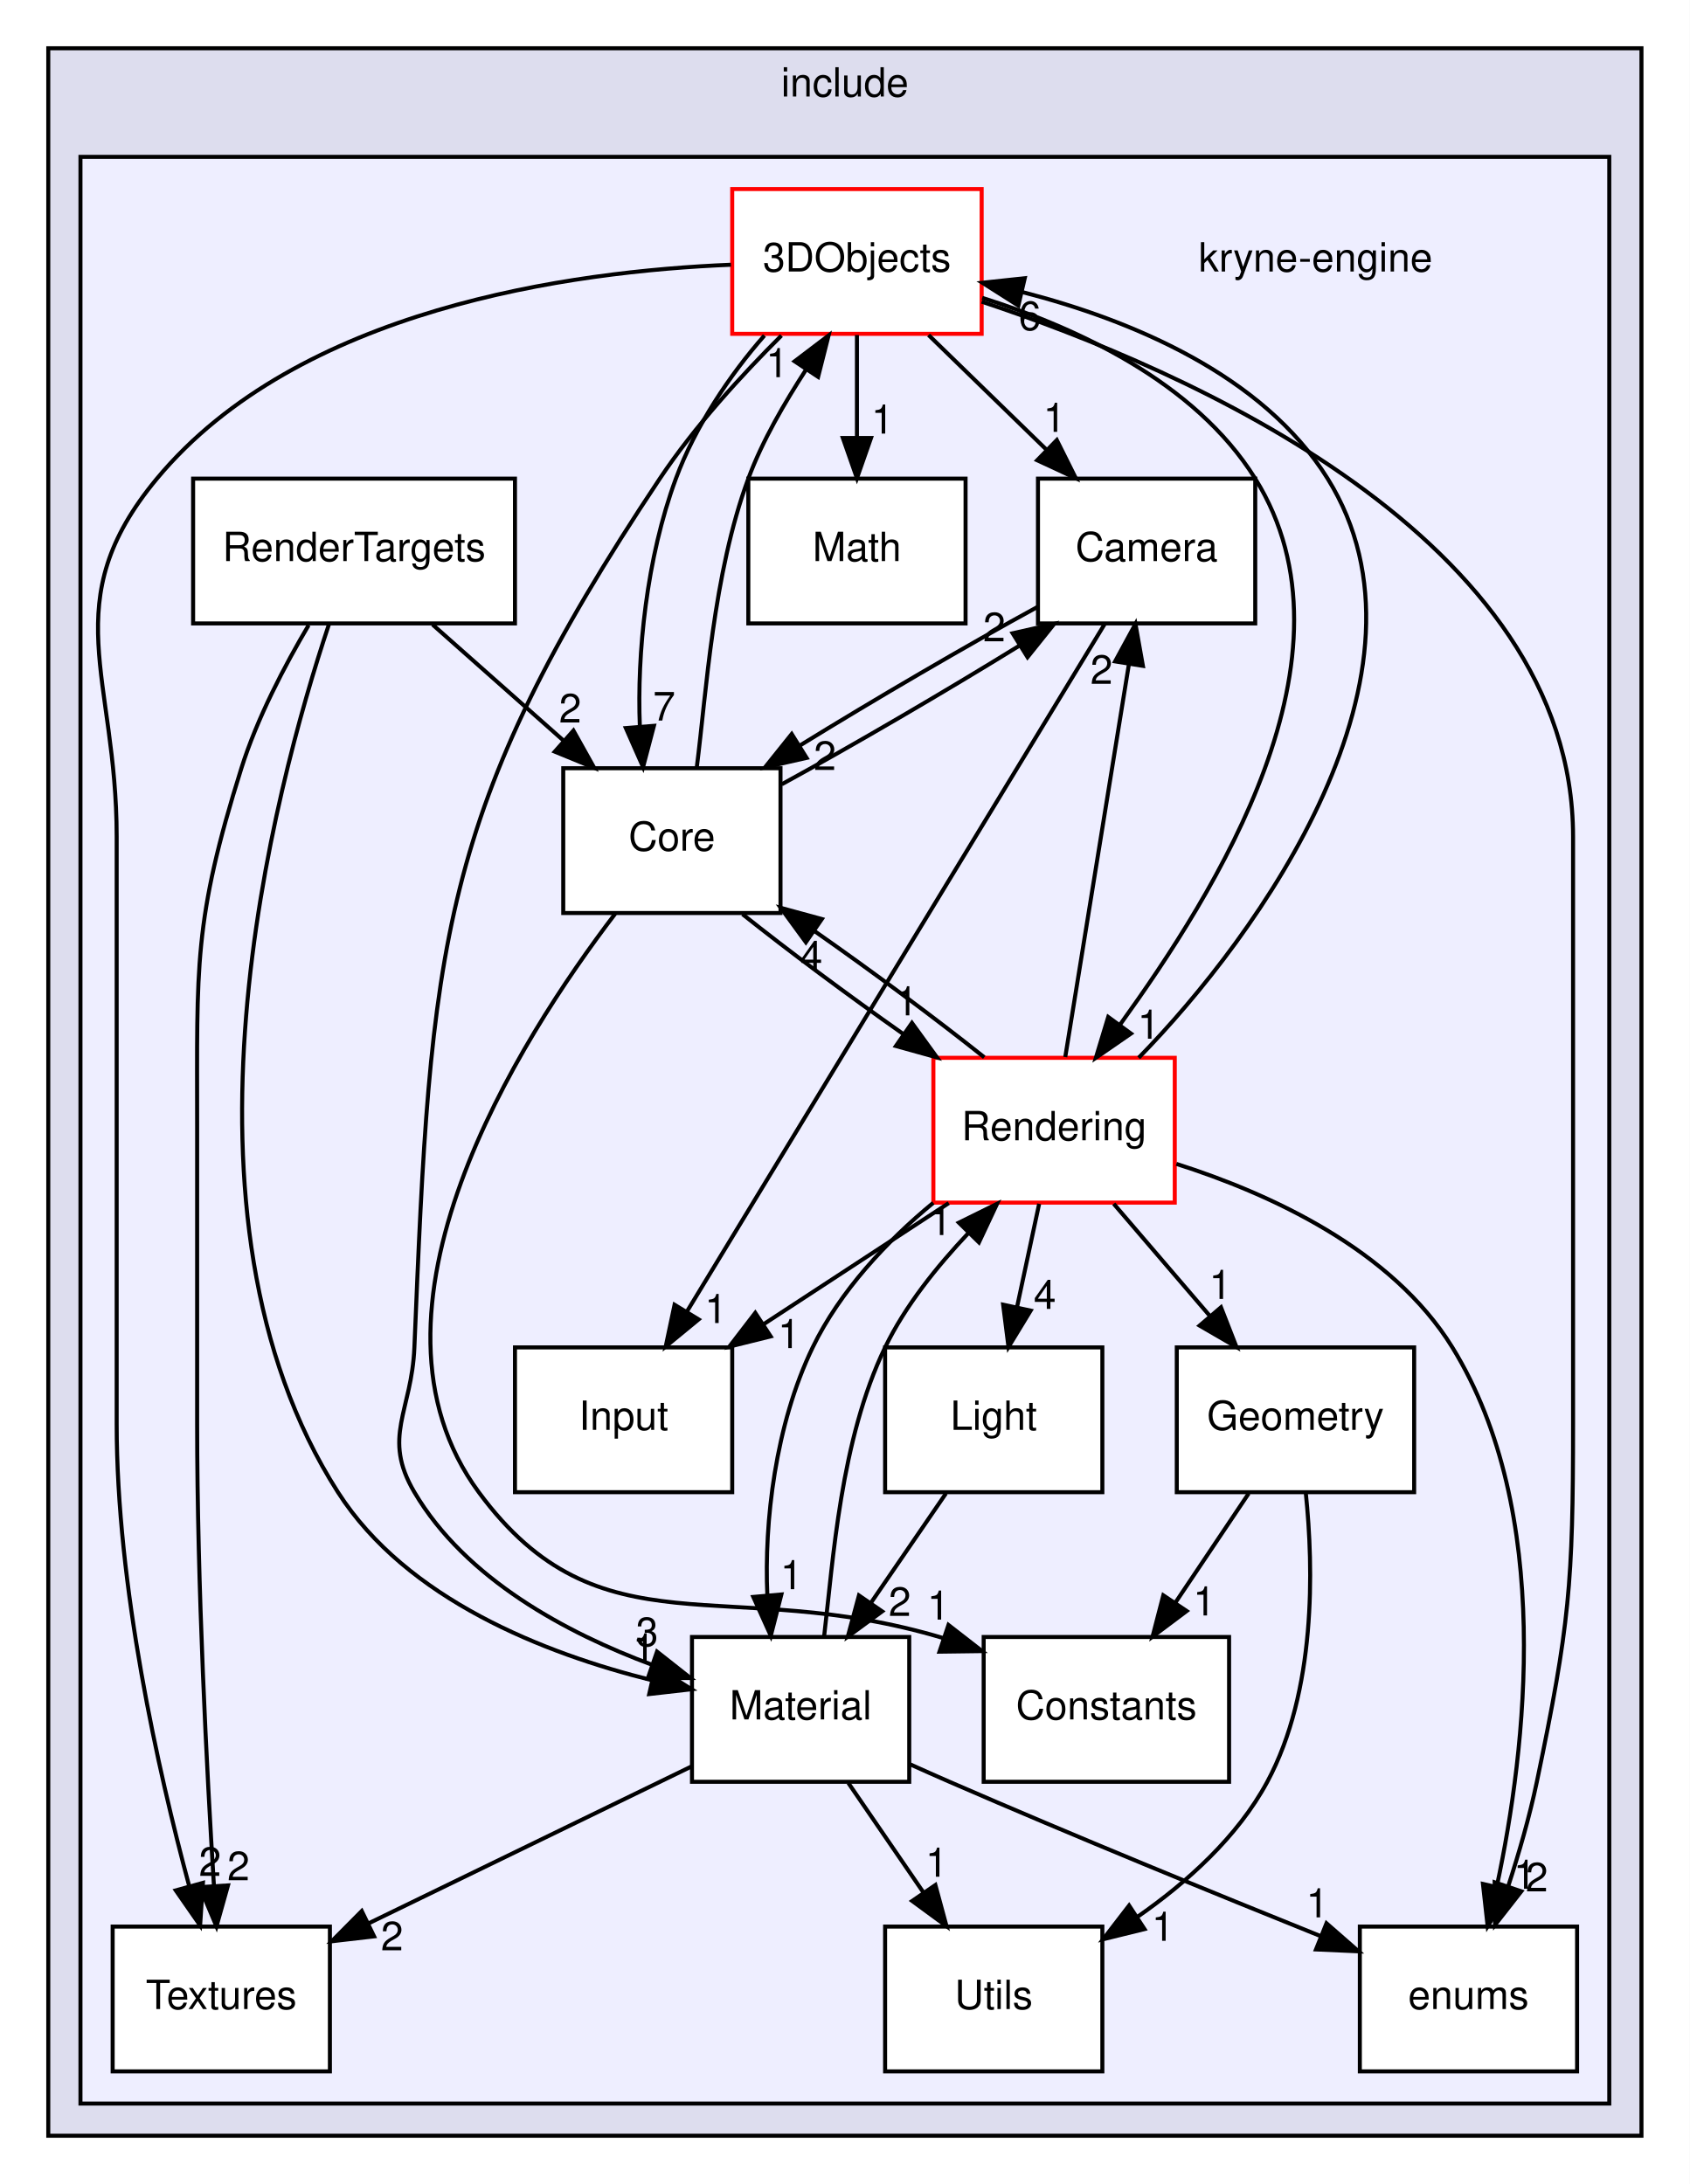
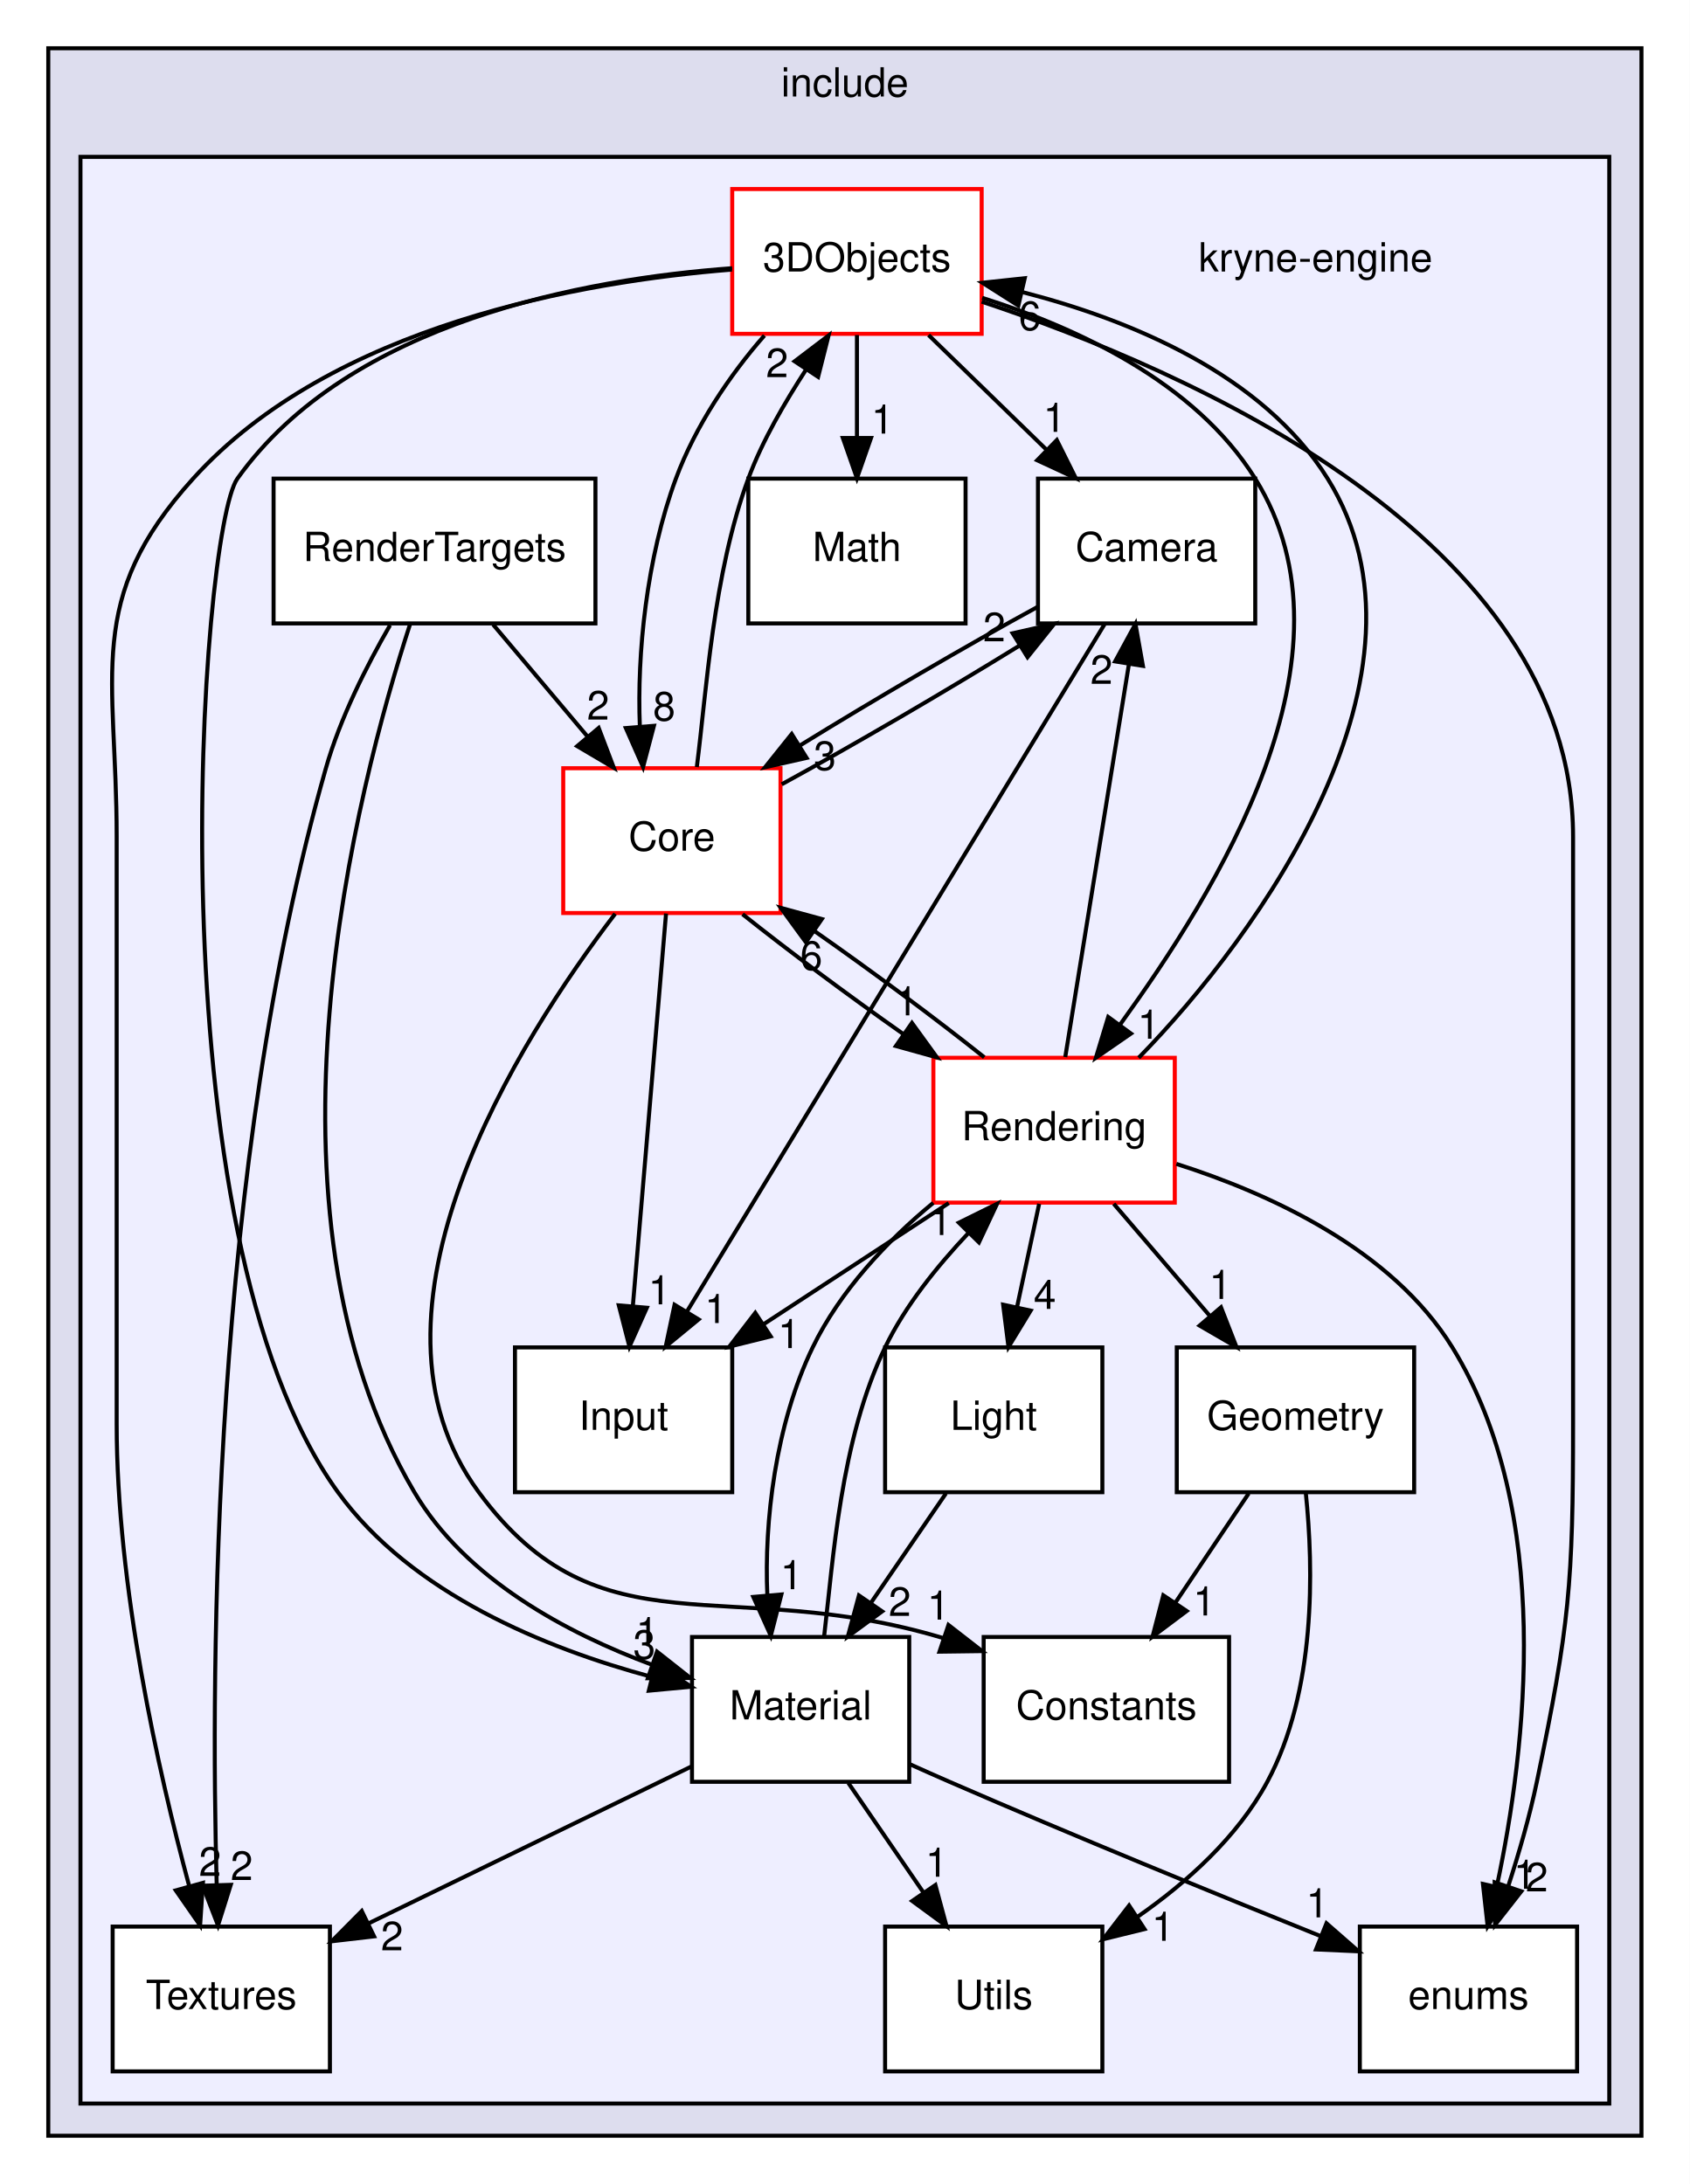
<svg xmlns="http://www.w3.org/2000/svg" xmlns:xlink="http://www.w3.org/1999/xlink" width="420pt" height="543pt" viewBox="0.00 0.00 420.00 543.00">
  <g id="graph0" class="graph" transform="scale(1 1) rotate(0) translate(4 539)">
    <polygon fill="white" stroke="transparent" points="-4,4 -4,-539 416,-539 416,4 -4,4" />
    <g id="clust1" class="cluster">
      <g id="a_clust1">
        <a xlink:href="dir_6fe37ccbf5e97356f3116a77abbef924.html" target="_top" xlink:title="include">
          <polygon fill="#ddddee" stroke="black" points="8,-8 8,-527 404,-527 404,-8 8,-8" />
          <text text-anchor="middle" x="206" y="-515" font-family="Helvetica,sans-Serif" font-size="10.00">include</text>
        </a>
      </g>
    </g>
    <g id="clust2" class="cluster">
      <g id="a_clust2">
        <a xlink:href="dir_6f1e06805bf6fd443f4521a944e15946.html" target="_top">
          <polygon fill="#eeeeff" stroke="black" points="16,-16 16,-500 396,-500 396,-16 16,-16" />
        </a>
      </g>
    </g>
    <g id="node1" class="node">
      <text text-anchor="middle" x="323" y="-471.5" font-family="Helvetica,sans-Serif" font-size="10.00">kryne-engine</text>
    </g>
    <g id="node2" class="node">
      <g id="a_node2">
        <a xlink:href="dir_d15e7af35e2750da09bd940611b2a2e2.html" target="_top" xlink:title="3DObjects">
          <polygon fill="white" stroke="red" points="240,-492 178,-492 178,-456 240,-456 240,-492" />
          <text text-anchor="middle" x="209" y="-471.5" font-family="Helvetica,sans-Serif" font-size="10.00">3DObjects</text>
        </a>
      </g>
    </g>
    <g id="node3" class="node">
      <g id="a_node3">
        <a xlink:href="dir_738e93b4b72767cbed3fd0527471f516.html" target="_top" xlink:title="Camera">
          <polygon fill="white" stroke="black" points="308,-420 254,-420 254,-384 308,-384 308,-420" />
          <text text-anchor="middle" x="281" y="-399.5" font-family="Helvetica,sans-Serif" font-size="10.00">Camera</text>
        </a>
      </g>
    </g>
    <g id="edge7" class="edge">
      <path fill="none" stroke="black" d="M226.8,-455.7C235.6,-447.14 246.38,-436.66 256,-427.3" />
      <polygon fill="black" stroke="black" points="258.68,-429.58 263.41,-420.1 253.8,-424.57 258.68,-429.58" />
      <g id="a_edge7-headlabel">
        <a xlink:href="dir_000007_000004.html" target="_top" xlink:title="1">
          <text text-anchor="middle" x="258.08" y="-431.63" font-family="Helvetica,sans-Serif" font-size="10.00">1</text>
        </a>
      </g>
    </g>
    <g id="node5" class="node">
      <g id="a_node5">
        <a xlink:href="dir_ec623ab5e31cd0d896091bc495e4e063.html" target="_top" xlink:title="Core">
-           <polygon fill="white" stroke="black" points="190,-348 136,-348 136,-312 190,-312 190,-348" />
+           <polygon fill="white" stroke="red" points="190,-348 136,-348 136,-312 190,-312 190,-348" />
          <text text-anchor="middle" x="163" y="-327.5" font-family="Helvetica,sans-Serif" font-size="10.00">Core</text>
        </a>
      </g>
    </g>
    <g id="edge11" class="edge">
      <path fill="none" stroke="black" d="M186,-455.58C177.38,-445.78 168.78,-432.94 164,-420 156.68,-400.22 154.31,-376.42 155.04,-358.41" />
      <polygon fill="black" stroke="black" points="158.54,-358.54 155.84,-348.29 151.56,-357.98 158.54,-358.54" />
      <g id="a_edge11-headlabel">
-         <a xlink:href="dir_000007_000011.html" target="_top" xlink:title="7">
-           <text text-anchor="middle" x="161.09" y="-359.85" font-family="Helvetica,sans-Serif" font-size="10.00">7</text>
+         <a xlink:href="dir_000007_000011.html" target="_top" xlink:title="8">
+           <text text-anchor="middle" x="161.09" y="-359.85" font-family="Helvetica,sans-Serif" font-size="10.00">8</text>
        </a>
      </g>
    </g>
    <g id="node6" class="node">
      <g id="a_node6">
        <a xlink:href="dir_38bf7f35d8fb44d8d23d70926bbee9d1.html" target="_top" xlink:title="enums">
          <polygon fill="white" stroke="black" points="388,-60 334,-60 334,-24 388,-24 388,-60" />
          <text text-anchor="middle" x="361" y="-39.5" font-family="Helvetica,sans-Serif" font-size="10.00">enums</text>
        </a>
      </g>
    </g>
    <g id="edge10" class="edge">
      <path fill="none" stroke="black" d="M240.01,-464C291,-447.06 387,-405.32 387,-331 387,-331 387,-331 387,-185 387,-145.24 386.12,-134.92 378,-96 376.2,-87.39 373.54,-78.21 370.85,-69.94" />
      <polygon fill="black" stroke="black" points="374.14,-68.76 367.61,-60.42 367.51,-71.01 374.14,-68.76" />
      <g id="a_edge10-headlabel">
        <a xlink:href="dir_000007_000008.html" target="_top" xlink:title="2">
          <text text-anchor="middle" x="377.99" y="-68.75" font-family="Helvetica,sans-Serif" font-size="10.00">2</text>
        </a>
      </g>
    </g>
    <g id="node10" class="node">
      <g id="a_node10">
        <a xlink:href="dir_2df94ed6ef9db741bde0bb2b5d769537.html" target="_top" xlink:title="Material">
          <polygon fill="white" stroke="black" points="222,-132 168,-132 168,-96 222,-96 222,-132" />
          <text text-anchor="middle" x="195" y="-111.5" font-family="Helvetica,sans-Serif" font-size="10.00">Material</text>
        </a>
      </g>
    </g>
    <g id="edge8" class="edge">
-       <path fill="none" stroke="black" d="M190.23,-455.57C180.38,-445.77 168.62,-432.93 160,-420 104.67,-337 103.15,-303.67 99,-204 98.34,-188.01 90.87,-181.78 99,-168 111.75,-146.39 136.83,-132.98 158.15,-125.06" />
-       <polygon fill="black" stroke="black" points="159.31,-128.36 167.62,-121.8 157.03,-121.74 159.31,-128.36" />
+       <path fill="none" stroke="black" d="M177.99,-472.32C141.67,-469.66 82.92,-459.13 55,-420 45.8,-407.1 33.23,-232.55 80,-168 98.33,-142.7 131.76,-129.15 157.87,-122.11" />
+       <polygon fill="black" stroke="black" points="158.96,-125.45 167.82,-119.64 157.27,-118.65 158.96,-125.45" />
      <g id="a_edge8-headlabel">
        <a xlink:href="dir_000007_000005.html" target="_top" xlink:title="3">
-           <text text-anchor="middle" x="156.84" y="-129.72" font-family="Helvetica,sans-Serif" font-size="10.00">3</text>
+           <text text-anchor="middle" x="156.16" y="-126.57" font-family="Helvetica,sans-Serif" font-size="10.00">3</text>
        </a>
      </g>
    </g>
    <g id="node11" class="node">
      <g id="a_node11">
        <a xlink:href="dir_0f92915ca20b087fd6327f83858c7195.html" target="_top" xlink:title="Math">
          <polygon fill="white" stroke="black" points="236,-420 182,-420 182,-384 236,-384 236,-420" />
          <text text-anchor="middle" x="209" y="-399.5" font-family="Helvetica,sans-Serif" font-size="10.00">Math</text>
        </a>
      </g>
    </g>
    <g id="edge6" class="edge">
      <path fill="none" stroke="black" d="M209,-455.7C209,-447.98 209,-438.71 209,-430.11" />
      <polygon fill="black" stroke="black" points="212.5,-430.1 209,-420.1 205.5,-430.1 212.5,-430.1" />
      <g id="a_edge6-headlabel">
-         <a xlink:href="dir_000007_000015.html" target="_top" xlink:title="1">
+         <a xlink:href="dir_000007_000016.html" target="_top" xlink:title="1">
          <text text-anchor="middle" x="215.34" y="-431.2" font-family="Helvetica,sans-Serif" font-size="10.00">1</text>
        </a>
      </g>
    </g>
    <g id="node12" class="node">
      <g id="a_node12">
        <a xlink:href="dir_242c69f8aa6c0b27ad66788f5b769271.html" target="_top" xlink:title="Rendering">
          <polygon fill="white" stroke="red" points="288,-276 228,-276 228,-240 288,-240 288,-276" />
          <text text-anchor="middle" x="258" y="-255.5" font-family="Helvetica,sans-Serif" font-size="10.00">Rendering</text>
        </a>
      </g>
    </g>
    <g id="edge9" class="edge">
      <path fill="none" stroke="black" d="M240.14,-464.95C263.22,-457.66 292.92,-444.2 308,-420 335.46,-375.93 298.12,-317.18 274.37,-284.21" />
      <polygon fill="black" stroke="black" points="277.11,-282.03 268.39,-276.01 271.46,-286.15 277.11,-282.03" />
      <g id="a_edge9-headlabel">
-         <a xlink:href="dir_000007_000016.html" target="_top" xlink:title="1">
+         <a xlink:href="dir_000007_000017.html" target="_top" xlink:title="1">
          <text text-anchor="middle" x="281.52" y="-280.75" font-family="Helvetica,sans-Serif" font-size="10.00">1</text>
        </a>
      </g>
    </g>
    <g id="node14" class="node">
      <g id="a_node14">
        <a xlink:href="dir_ff137d22f21ebfd8b3f4b25121363126.html" target="_top" xlink:title="Textures">
          <polygon fill="white" stroke="black" points="78,-60 24,-60 24,-24 78,-24 78,-60" />
          <text text-anchor="middle" x="51" y="-39.5" font-family="Helvetica,sans-Serif" font-size="10.00">Textures</text>
        </a>
      </g>
    </g>
    <g id="edge5" class="edge">
-       <path fill="none" stroke="black" d="M177.69,-473.18C137.89,-471.55 70.12,-462.25 35,-420 9.56,-389.39 25,-370.8 25,-331 25,-331 25,-331 25,-185 25,-144.55 35.33,-98.67 42.97,-70.28" />
+       <path fill="none" stroke="black" d="M177.92,-471.97C140.54,-468.99 78.51,-458.16 44,-420 16.87,-390 25,-371.45 25,-331 25,-331 25,-331 25,-185 25,-144.55 35.33,-98.67 42.97,-70.28" />
      <polygon fill="black" stroke="black" points="46.44,-70.87 45.74,-60.3 39.69,-69 46.44,-70.87" />
      <g id="a_edge5-headlabel">
-         <a xlink:href="dir_000007_000019.html" target="_top" xlink:title="2">
+         <a xlink:href="dir_000007_000020.html" target="_top" xlink:title="2">
          <text text-anchor="middle" x="48.21" y="-72.6" font-family="Helvetica,sans-Serif" font-size="10.00">2</text>
        </a>
      </g>
    </g>
    <g id="edge14" class="edge">
      <path fill="none" stroke="black" d="M253.99,-388.16C236.34,-378.53 213.36,-365.09 194.84,-353.66" />
      <polygon fill="black" stroke="black" points="196.49,-350.57 186.16,-348.24 192.79,-356.51 196.49,-350.57" />
      <g id="a_edge14-headlabel">
-         <a xlink:href="dir_000004_000011.html" target="_top" xlink:title="2">
-           <text text-anchor="middle" x="201.04" y="-347.56" font-family="Helvetica,sans-Serif" font-size="10.00">2</text>
+         <a xlink:href="dir_000004_000011.html" target="_top" xlink:title="3">
+           <text text-anchor="middle" x="201.04" y="-347.56" font-family="Helvetica,sans-Serif" font-size="10.00">3</text>
        </a>
      </g>
    </g>
    <g id="node8" class="node">
      <g id="a_node8">
        <a xlink:href="dir_d63d35ee3bc125de0bc618dc0756060c.html" target="_top" xlink:title="Input">
          <polygon fill="white" stroke="black" points="178,-204 124,-204 124,-168 178,-168 178,-204" />
          <text text-anchor="middle" x="151" y="-183.5" font-family="Helvetica,sans-Serif" font-size="10.00">Input</text>
        </a>
      </g>
    </g>
    <g id="edge15" class="edge">
      <path fill="none" stroke="black" d="M270.58,-383.85C247.86,-346.44 193.72,-257.32 166.78,-212.98" />
      <polygon fill="black" stroke="black" points="169.65,-210.96 161.47,-204.23 163.67,-214.6 169.65,-210.96" />
      <g id="a_edge15-headlabel">
-         <a xlink:href="dir_000004_000013.html" target="_top" xlink:title="1">
+         <a xlink:href="dir_000004_000014.html" target="_top" xlink:title="1">
          <text text-anchor="middle" x="173.94" y="-210.06" font-family="Helvetica,sans-Serif" font-size="10.00">1</text>
        </a>
      </g>
    </g>
    <g id="node4" class="node">
      <g id="a_node4">
        <a xlink:href="dir_f382c466c9934bb821718b5297ce6904.html" target="_top" xlink:title="Constants">
          <polygon fill="white" stroke="black" points="301.5,-132 240.5,-132 240.5,-96 301.5,-96 301.5,-132" />
          <text text-anchor="middle" x="271" y="-111.5" font-family="Helvetica,sans-Serif" font-size="10.00">Constants</text>
        </a>
      </g>
    </g>
    <g id="edge28" class="edge">
      <path fill="none" stroke="black" d="M169.2,-348.29C171.56,-366.65 173.21,-396.23 182,-420 185.51,-429.5 191.08,-438.95 196.4,-447.18" />
      <polygon fill="black" stroke="black" points="193.51,-449.17 201.95,-455.58 199.35,-445.3 193.51,-449.17" />
      <g id="a_edge28-headlabel">
-         <a xlink:href="dir_000011_000007.html" target="_top" xlink:title="1">
-           <text text-anchor="middle" x="189.16" y="-445.23" font-family="Helvetica,sans-Serif" font-size="10.00">1</text>
+         <a xlink:href="dir_000011_000007.html" target="_top" xlink:title="2">
+           <text text-anchor="middle" x="189.16" y="-445.23" font-family="Helvetica,sans-Serif" font-size="10.00">2</text>
        </a>
      </g>
    </g>
    <g id="edge29" class="edge">
      <path fill="none" stroke="black" d="M190.3,-344C207.98,-353.66 230.93,-367.08 249.38,-378.47" />
      <polygon fill="black" stroke="black" points="247.7,-381.55 258.03,-383.88 251.4,-375.61 247.7,-381.55" />
      <g id="a_edge29-headlabel">
        <a xlink:href="dir_000011_000004.html" target="_top" xlink:title="2">
          <text text-anchor="middle" x="243.14" y="-379.55" font-family="Helvetica,sans-Serif" font-size="10.00">2</text>
        </a>
      </g>
    </g>
    <g id="edge31" class="edge">
      <path fill="none" stroke="black" d="M148.9,-311.81C124.94,-280.4 81.96,-212.85 115,-168 145.27,-126.92 176.68,-147.94 230.54,-131.7" />
      <polygon fill="black" stroke="black" points="231.75,-134.99 240.11,-128.49 229.52,-128.35 231.75,-134.99" />
      <g id="a_edge31-headlabel">
        <a xlink:href="dir_000011_000010.html" target="_top" xlink:title="1">
          <text text-anchor="middle" x="229.24" y="-136.32" font-family="Helvetica,sans-Serif" font-size="10.00">1</text>
        </a>
      </g>
    </g>
+     <g id="edge32" class="edge">
+       <path fill="none" stroke="black" d="M161.55,-311.87C159.51,-287.67 155.75,-243.21 153.31,-214.39" />
+       <polygon fill="black" stroke="black" points="156.78,-213.86 152.45,-204.19 149.81,-214.45 156.78,-213.86" />
+       <g id="a_edge32-headlabel">
+         <a xlink:href="dir_000011_000014.html" target="_top" xlink:title="1">
+           <text text-anchor="middle" x="159.91" y="-214.7" font-family="Helvetica,sans-Serif" font-size="10.00">1</text>
+         </a>
+       </g>
+     </g>
    <g id="edge30" class="edge">
      <path fill="none" stroke="black" d="M180.57,-311.7C191.84,-302.71 206.74,-291.61 220.51,-281.92" />
      <polygon fill="black" stroke="black" points="222.67,-284.68 228.89,-276.1 218.68,-278.93 222.67,-284.68" />
      <g id="a_edge30-headlabel">
-         <a xlink:href="dir_000011_000016.html" target="_top" xlink:title="1">
+         <a xlink:href="dir_000011_000017.html" target="_top" xlink:title="1">
          <text text-anchor="middle" x="221.34" y="-286.56" font-family="Helvetica,sans-Serif" font-size="10.00">1</text>
        </a>
      </g>
    </g>
    <g id="node7" class="node">
      <g id="a_node7">
        <a xlink:href="dir_2dd932fc5c4f5b62276988dfe28c2718.html" target="_top" xlink:title="Geometry">
          <polygon fill="white" stroke="black" points="347.5,-204 288.5,-204 288.5,-168 347.5,-168 347.5,-204" />
          <text text-anchor="middle" x="318" y="-183.5" font-family="Helvetica,sans-Serif" font-size="10.00">Geometry</text>
        </a>
      </g>
    </g>
    <g id="edge13" class="edge">
      <path fill="none" stroke="black" d="M306.38,-167.7C300.86,-159.47 294.15,-149.48 288.07,-140.42" />
      <polygon fill="black" stroke="black" points="290.96,-138.46 282.48,-132.1 285.15,-142.36 290.96,-138.46" />
      <g id="a_edge13-headlabel">
-         <a xlink:href="dir_000012_000010.html" target="_top" xlink:title="1">
+         <a xlink:href="dir_000013_000010.html" target="_top" xlink:title="1">
          <text text-anchor="middle" x="295.33" y="-137.36" font-family="Helvetica,sans-Serif" font-size="10.00">1</text>
        </a>
      </g>
    </g>
    <g id="node15" class="node">
      <g id="a_node15">
        <a xlink:href="dir_6461cf5290df6a95e69a46be8b2326db.html" target="_top" xlink:title="Utils">
          <polygon fill="white" stroke="black" points="270,-60 216,-60 216,-24 270,-24 270,-60" />
          <text text-anchor="middle" x="243" y="-39.5" font-family="Helvetica,sans-Serif" font-size="10.00">Utils</text>
        </a>
      </g>
    </g>
    <g id="edge12" class="edge">
      <path fill="none" stroke="black" d="M320.57,-167.79C322.52,-148.98 323.12,-118.52 311,-96 303.62,-82.29 291.02,-70.97 278.65,-62.37" />
      <polygon fill="black" stroke="black" points="280.48,-59.38 270.19,-56.85 276.65,-65.24 280.48,-59.38" />
      <g id="a_edge12-headlabel">
-         <a xlink:href="dir_000012_000006.html" target="_top" xlink:title="1">
+         <a xlink:href="dir_000013_000006.html" target="_top" xlink:title="1">
          <text text-anchor="middle" x="285.04" y="-56.47" font-family="Helvetica,sans-Serif" font-size="10.00">1</text>
        </a>
      </g>
    </g>
    <g id="node9" class="node">
      <g id="a_node9">
        <a xlink:href="dir_bc207b629cecfa3c79a9cf5cbcc913a7.html" target="_top" xlink:title="Light">
          <polygon fill="white" stroke="black" points="270,-204 216,-204 216,-168 270,-168 270,-204" />
          <text text-anchor="middle" x="243" y="-183.5" font-family="Helvetica,sans-Serif" font-size="10.00">Light</text>
        </a>
      </g>
    </g>
    <g id="edge1" class="edge">
      <path fill="none" stroke="black" d="M231.13,-167.7C225.5,-159.47 218.65,-149.48 212.43,-140.42" />
      <polygon fill="black" stroke="black" points="215.27,-138.37 206.73,-132.1 209.5,-142.33 215.27,-138.37" />
      <g id="a_edge1-headlabel">
-         <a xlink:href="dir_000014_000005.html" target="_top" xlink:title="2">
+         <a xlink:href="dir_000015_000005.html" target="_top" xlink:title="2">
          <text text-anchor="middle" x="219.65" y="-137.23" font-family="Helvetica,sans-Serif" font-size="10.00">2</text>
        </a>
      </g>
    </g>
    <g id="edge19" class="edge">
      <path fill="none" stroke="black" d="M222.02,-100.43C225.37,-98.92 228.76,-97.41 232,-96 262.91,-82.56 298.35,-68.06 324.25,-57.63" />
      <polygon fill="black" stroke="black" points="325.71,-60.82 333.68,-53.85 323.1,-54.32 325.71,-60.82" />
      <g id="a_edge19-headlabel">
        <a xlink:href="dir_000005_000008.html" target="_top" xlink:title="1">
          <text text-anchor="middle" x="323.43" y="-62.29" font-family="Helvetica,sans-Serif" font-size="10.00">1</text>
        </a>
      </g>
    </g>
    <g id="edge18" class="edge">
      <path fill="none" stroke="black" d="M200.86,-132.3C203.08,-150.93 204.88,-180.98 216,-204 221.05,-214.46 228.95,-224.17 236.63,-232.35" />
      <polygon fill="black" stroke="black" points="234.33,-235.01 243.83,-239.7 239.33,-230.11 234.33,-235.01" />
      <g id="a_edge18-headlabel">
-         <a xlink:href="dir_000005_000016.html" target="_top" xlink:title="1">
+         <a xlink:href="dir_000005_000017.html" target="_top" xlink:title="1">
          <text text-anchor="middle" x="229.79" y="-231.93" font-family="Helvetica,sans-Serif" font-size="10.00">1</text>
        </a>
      </g>
    </g>
    <g id="edge16" class="edge">
      <path fill="none" stroke="black" d="M167.91,-99.83C145.23,-88.81 112.64,-72.97 87.63,-60.81" />
      <polygon fill="black" stroke="black" points="88.98,-57.57 78.45,-56.35 85.92,-63.87 88.98,-57.57" />
      <g id="a_edge16-headlabel">
-         <a xlink:href="dir_000005_000019.html" target="_top" xlink:title="2">
+         <a xlink:href="dir_000005_000020.html" target="_top" xlink:title="2">
          <text text-anchor="middle" x="93.45" y="-54.09" font-family="Helvetica,sans-Serif" font-size="10.00">2</text>
        </a>
      </g>
    </g>
    <g id="edge17" class="edge">
      <path fill="none" stroke="black" d="M206.87,-95.7C212.5,-87.47 219.35,-77.48 225.57,-68.42" />
      <polygon fill="black" stroke="black" points="228.5,-70.33 231.27,-60.1 222.73,-66.37 228.5,-70.33" />
      <g id="a_edge17-headlabel">
        <a xlink:href="dir_000005_000006.html" target="_top" xlink:title="1">
          <text text-anchor="middle" x="228.81" y="-72.4" font-family="Helvetica,sans-Serif" font-size="10.00">1</text>
        </a>
      </g>
    </g>
    <g id="edge21" class="edge">
      <path fill="none" stroke="black" d="M279.03,-276.01C308.93,-306.56 355.91,-372 326,-420 309.89,-445.86 277.07,-459.45 250.16,-466.37" />
      <polygon fill="black" stroke="black" points="249.12,-463.02 240.18,-468.7 250.71,-469.83 249.12,-463.02" />
      <g id="a_edge21-headlabel">
-         <a xlink:href="dir_000016_000007.html" target="_top" xlink:title="6">
+         <a xlink:href="dir_000017_000007.html" target="_top" xlink:title="6">
          <text text-anchor="middle" x="251.97" y="-456.93" font-family="Helvetica,sans-Serif" font-size="10.00">6</text>
        </a>
      </g>
    </g>
    <g id="edge23" class="edge">
      <path fill="none" stroke="black" d="M260.78,-276.19C264.71,-300.42 271.91,-344.89 276.57,-373.68" />
      <polygon fill="black" stroke="black" points="273.17,-374.56 278.23,-383.87 280.08,-373.44 273.17,-374.56" />
      <g id="a_edge23-headlabel">
-         <a xlink:href="dir_000016_000004.html" target="_top" xlink:title="2">
+         <a xlink:href="dir_000017_000004.html" target="_top" xlink:title="2">
          <text text-anchor="middle" x="269.79" y="-368.97" font-family="Helvetica,sans-Serif" font-size="10.00">2</text>
        </a>
      </g>
    </g>
    <g id="edge26" class="edge">
      <path fill="none" stroke="black" d="M240.65,-276.13C228.77,-285.61 212.78,-297.49 198.34,-307.59" />
      <polygon fill="black" stroke="black" points="196.31,-304.73 190.06,-313.29 200.28,-310.5 196.31,-304.73" />
      <g id="a_edge26-headlabel">
-         <a xlink:href="dir_000016_000011.html" target="_top" xlink:title="4">
-           <text text-anchor="middle" x="197.66" y="-297.86" font-family="Helvetica,sans-Serif" font-size="10.00">4</text>
+         <a xlink:href="dir_000017_000011.html" target="_top" xlink:title="6">
+           <text text-anchor="middle" x="197.66" y="-297.86" font-family="Helvetica,sans-Serif" font-size="10.00">6</text>
        </a>
      </g>
    </g>
    <g id="edge25" class="edge">
      <path fill="none" stroke="black" d="M288.39,-249.63C311.56,-242.25 341.97,-228.4 357,-204 382.27,-162.97 375.33,-104.21 368.09,-70.2" />
      <polygon fill="black" stroke="black" points="371.42,-69.04 365.77,-60.07 364.6,-70.6 371.42,-69.04" />
      <g id="a_edge25-headlabel">
-         <a xlink:href="dir_000016_000008.html" target="_top" xlink:title="1">
+         <a xlink:href="dir_000017_000008.html" target="_top" xlink:title="1">
          <text text-anchor="middle" x="374.99" y="-69.41" font-family="Helvetica,sans-Serif" font-size="10.00">1</text>
        </a>
      </g>
    </g>
    <g id="edge22" class="edge">
      <path fill="none" stroke="black" d="M272.83,-239.7C280.02,-231.3 288.8,-221.07 296.69,-211.86" />
      <polygon fill="black" stroke="black" points="299.49,-213.97 303.34,-204.1 294.17,-209.42 299.49,-213.97" />
      <g id="a_edge22-headlabel">
-         <a xlink:href="dir_000016_000012.html" target="_top" xlink:title="1">
+         <a xlink:href="dir_000017_000013.html" target="_top" xlink:title="1">
          <text text-anchor="middle" x="299.31" y="-216.05" font-family="Helvetica,sans-Serif" font-size="10.00">1</text>
        </a>
      </g>
    </g>
    <g id="edge27" class="edge">
      <path fill="none" stroke="black" d="M231.82,-239.88C217.96,-230.81 200.76,-219.55 185.79,-209.76" />
      <polygon fill="black" stroke="black" points="187.56,-206.74 177.28,-204.19 183.73,-212.59 187.56,-206.74" />
      <g id="a_edge27-headlabel">
-         <a xlink:href="dir_000016_000013.html" target="_top" xlink:title="1">
+         <a xlink:href="dir_000017_000014.html" target="_top" xlink:title="1">
          <text text-anchor="middle" x="192.12" y="-203.83" font-family="Helvetica,sans-Serif" font-size="10.00">1</text>
        </a>
      </g>
    </g>
    <g id="edge20" class="edge">
      <path fill="none" stroke="black" d="M254.29,-239.7C252.64,-231.98 250.65,-222.71 248.81,-214.11" />
      <polygon fill="black" stroke="black" points="252.18,-213.15 246.67,-204.1 245.34,-214.62 252.18,-213.15" />
      <g id="a_edge20-headlabel">
-         <a xlink:href="dir_000016_000014.html" target="_top" xlink:title="4">
+         <a xlink:href="dir_000017_000015.html" target="_top" xlink:title="4">
          <text text-anchor="middle" x="255.71" y="-213.57" font-family="Helvetica,sans-Serif" font-size="10.00">4</text>
        </a>
      </g>
    </g>
    <g id="edge24" class="edge">
      <path fill="none" stroke="black" d="M227.97,-239.94C216.48,-230.51 204.72,-217.91 198,-204 188.7,-184.75 185.92,-160.6 186.73,-142.31" />
      <polygon fill="black" stroke="black" points="190.22,-142.57 187.59,-132.3 183.24,-141.96 190.22,-142.57" />
      <g id="a_edge24-headlabel">
-         <a xlink:href="dir_000016_000005.html" target="_top" xlink:title="1">
+         <a xlink:href="dir_000017_000005.html" target="_top" xlink:title="1">
          <text text-anchor="middle" x="192.73" y="-143.89" font-family="Helvetica,sans-Serif" font-size="10.00">1</text>
        </a>
      </g>
    </g>
    <g id="node13" class="node">
      <g id="a_node13">
        <a xlink:href="dir_8e35ed01eab1d27beb891e08b0498c56.html" target="_top" xlink:title="RenderTargets">
-           <polygon fill="white" stroke="black" points="124,-420 44,-420 44,-384 124,-384 124,-420" />
-           <text text-anchor="middle" x="84" y="-399.5" font-family="Helvetica,sans-Serif" font-size="10.00">RenderTargets</text>
+           <polygon fill="white" stroke="black" points="144,-420 64,-420 64,-384 144,-384 144,-420" />
+           <text text-anchor="middle" x="104" y="-399.5" font-family="Helvetica,sans-Serif" font-size="10.00">RenderTargets</text>
        </a>
      </g>
    </g>
    <g id="edge4" class="edge">
-       <path fill="none" stroke="black" d="M103.53,-383.7C113.38,-374.97 125.49,-364.24 136.2,-354.75" />
-       <polygon fill="black" stroke="black" points="138.53,-357.36 143.7,-348.1 133.89,-352.12 138.53,-357.36" />
+       <path fill="none" stroke="black" d="M118.58,-383.7C125.66,-375.3 134.28,-365.07 142.05,-355.86" />
+       <polygon fill="black" stroke="black" points="144.81,-358.01 148.58,-348.1 139.46,-353.49 144.81,-358.01" />
      <g id="a_edge4-headlabel">
-         <a xlink:href="dir_000018_000011.html" target="_top" xlink:title="2">
-           <text text-anchor="middle" x="137.73" y="-359.36" font-family="Helvetica,sans-Serif" font-size="10.00">2</text>
+         <a xlink:href="dir_000019_000011.html" target="_top" xlink:title="2">
+           <text text-anchor="middle" x="144.67" y="-360.08" font-family="Helvetica,sans-Serif" font-size="10.00">2</text>
        </a>
      </g>
    </g>
    <g id="edge3" class="edge">
-       <path fill="none" stroke="black" d="M77.76,-383.77C64.04,-342.63 35.83,-237 80,-168 97.08,-141.32 131.37,-127.89 158.08,-121.24" />
-       <polygon fill="black" stroke="black" points="158.92,-124.63 167.89,-119.01 157.37,-117.81 158.92,-124.63" />
+       <path fill="none" stroke="black" d="M97.98,-383.97C84.72,-343.28 57.36,-238.56 99,-168 111.75,-146.39 136.83,-132.98 158.15,-125.06" />
+       <polygon fill="black" stroke="black" points="159.31,-128.36 167.62,-121.8 157.03,-121.74 159.31,-128.36" />
      <g id="a_edge3-headlabel">
-         <a xlink:href="dir_000018_000005.html" target="_top" xlink:title="1">
-           <text text-anchor="middle" x="156.04" y="-125.7" font-family="Helvetica,sans-Serif" font-size="10.00">1</text>
+         <a xlink:href="dir_000019_000005.html" target="_top" xlink:title="1">
+           <text text-anchor="middle" x="156.84" y="-129.72" font-family="Helvetica,sans-Serif" font-size="10.00">1</text>
        </a>
      </g>
    </g>
    <g id="edge2" class="edge">
-       <path fill="none" stroke="black" d="M72.71,-383.56C66.78,-373.54 59.93,-360.51 56,-348 44.05,-309.98 45,-298.86 45,-259 45,-259 45,-259 45,-185 45,-144.96 47.41,-98.63 49.18,-70.07" />
-       <polygon fill="black" stroke="black" points="52.67,-70.24 49.81,-60.04 45.69,-69.8 52.67,-70.24" />
+       <path fill="none" stroke="black" d="M92.95,-383.56C87.17,-373.55 80.57,-360.51 77,-348 48.68,-248.8 48.36,-124.66 49.86,-70.45" />
+       <polygon fill="black" stroke="black" points="53.36,-70.38 50.19,-60.28 46.37,-70.16 53.36,-70.38" />
      <g id="a_edge2-headlabel">
-         <a xlink:href="dir_000018_000019.html" target="_top" xlink:title="2">
-           <text text-anchor="middle" x="55.28" y="-71.51" font-family="Helvetica,sans-Serif" font-size="10.00">2</text>
+         <a xlink:href="dir_000019_000020.html" target="_top" xlink:title="2">
+           <text text-anchor="middle" x="56.09" y="-71.57" font-family="Helvetica,sans-Serif" font-size="10.00">2</text>
        </a>
      </g>
    </g>
  </g>
</svg>
